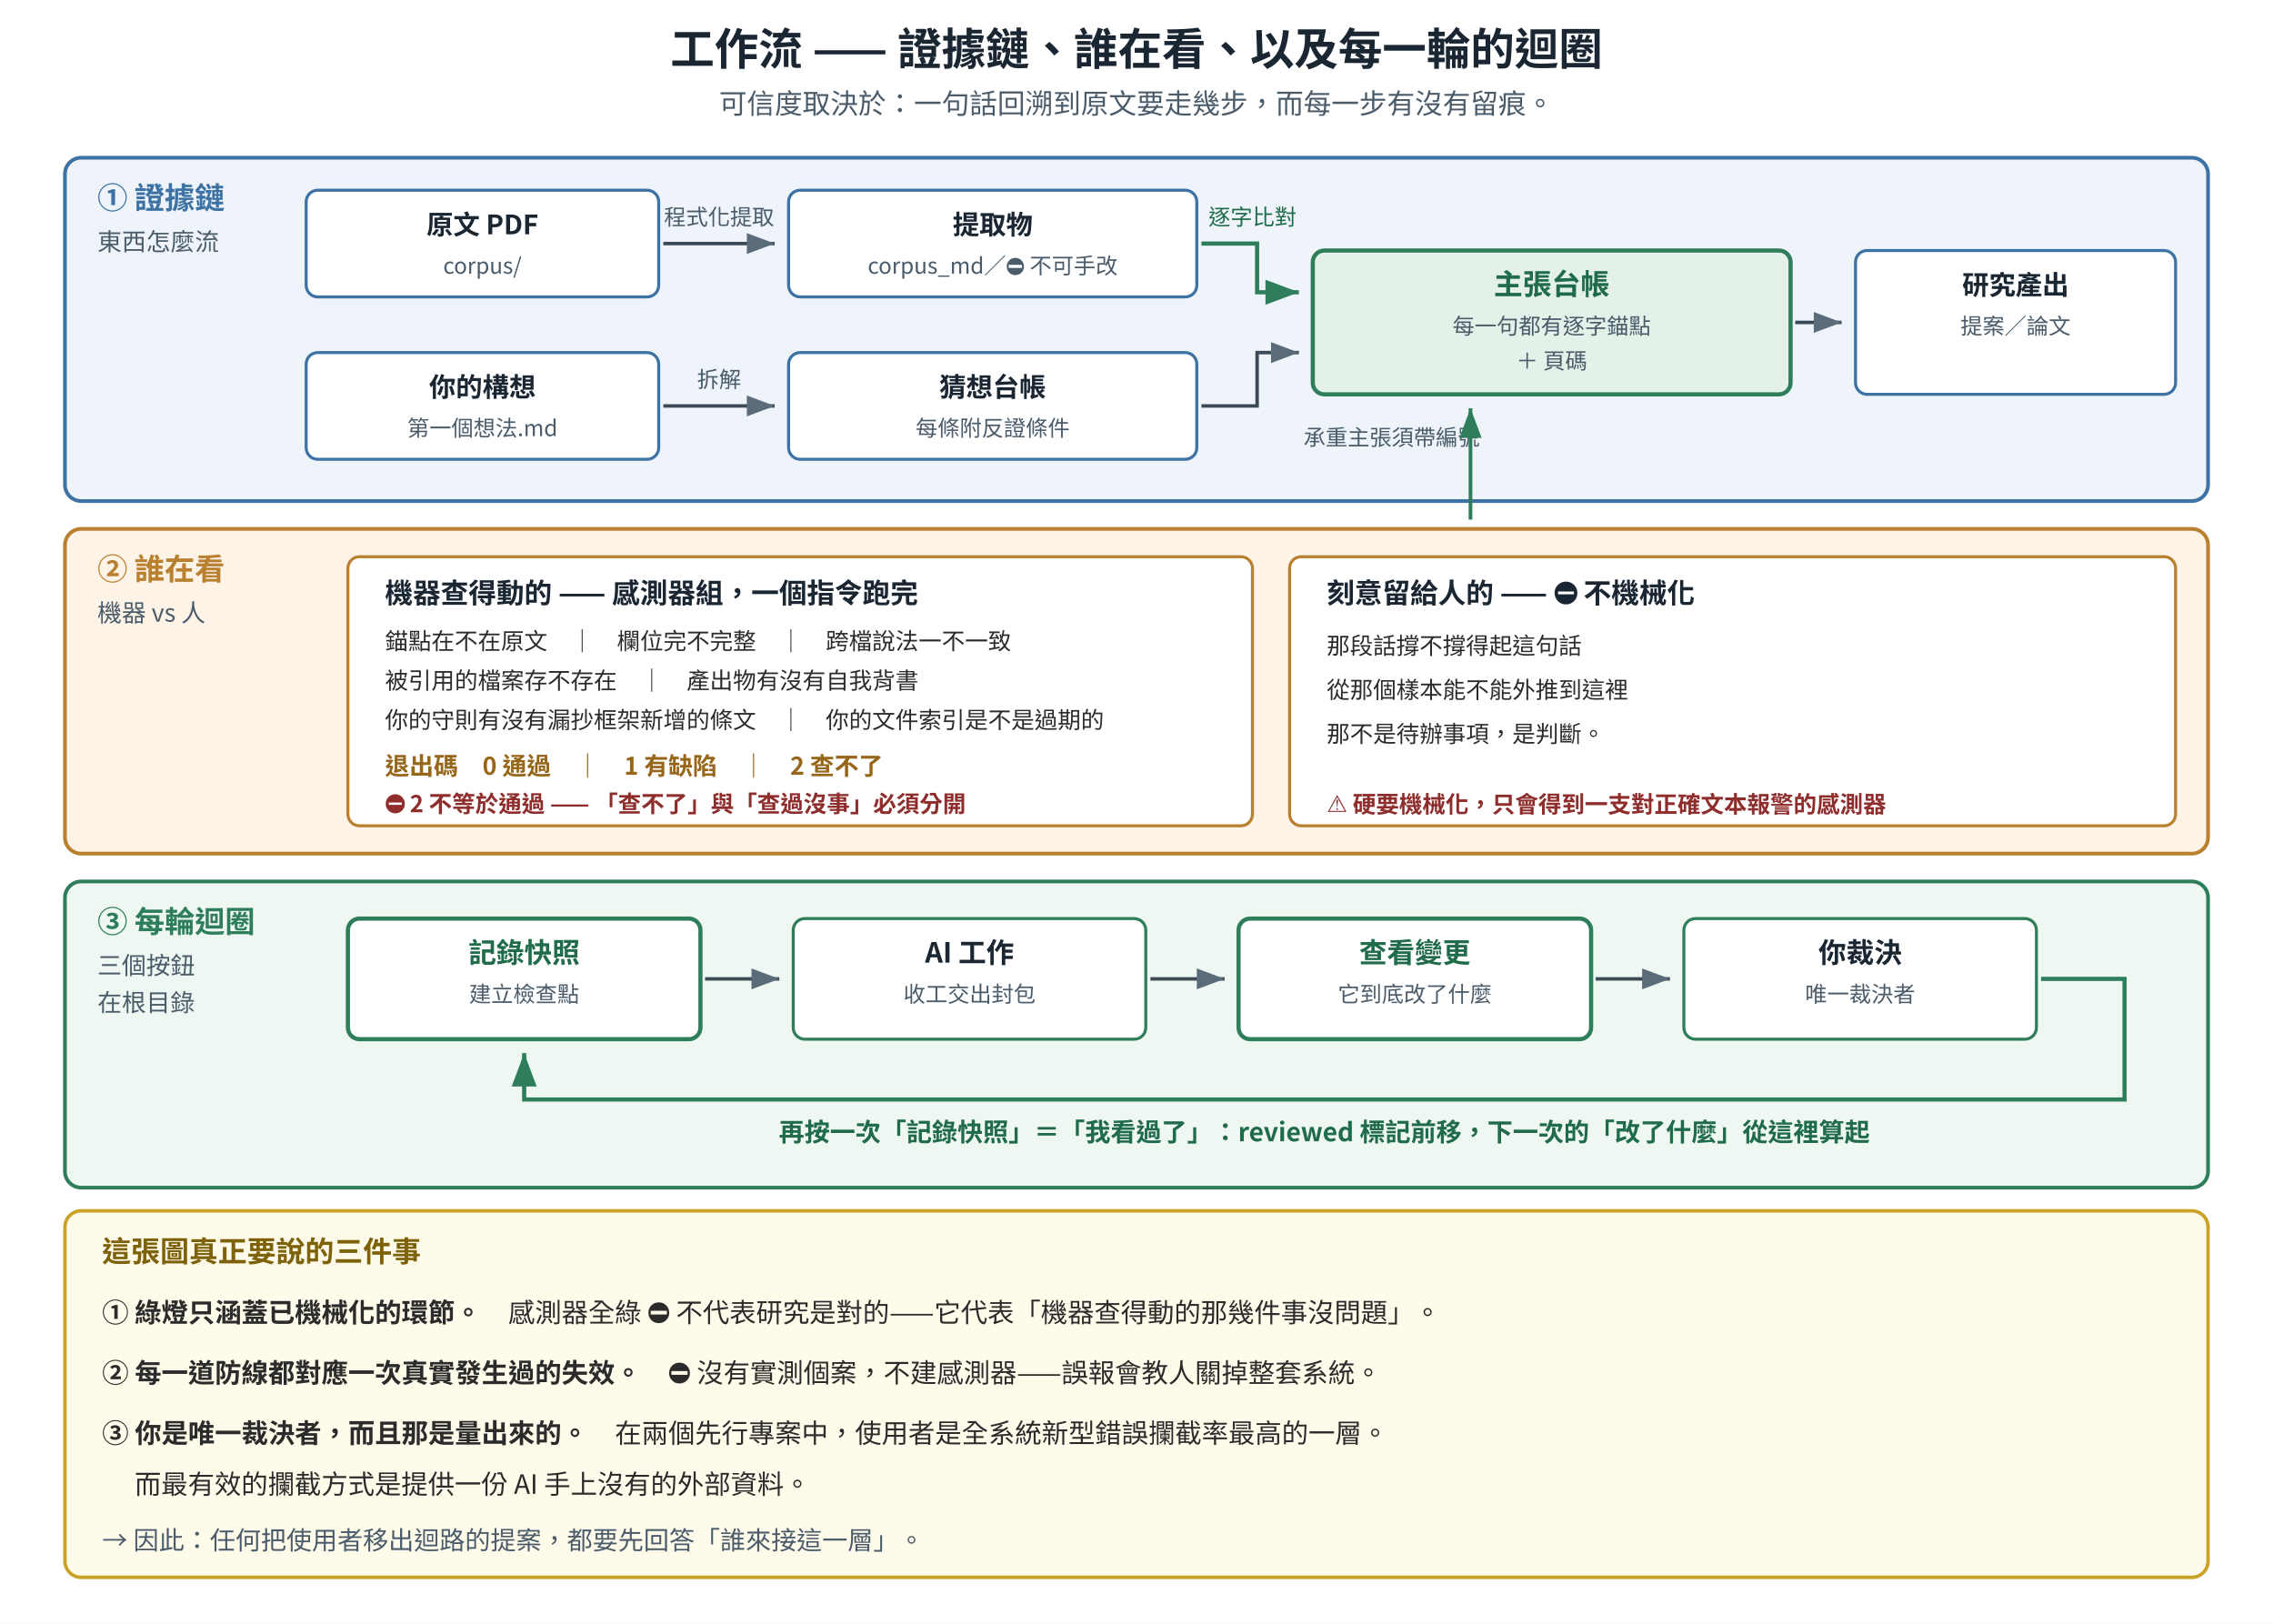
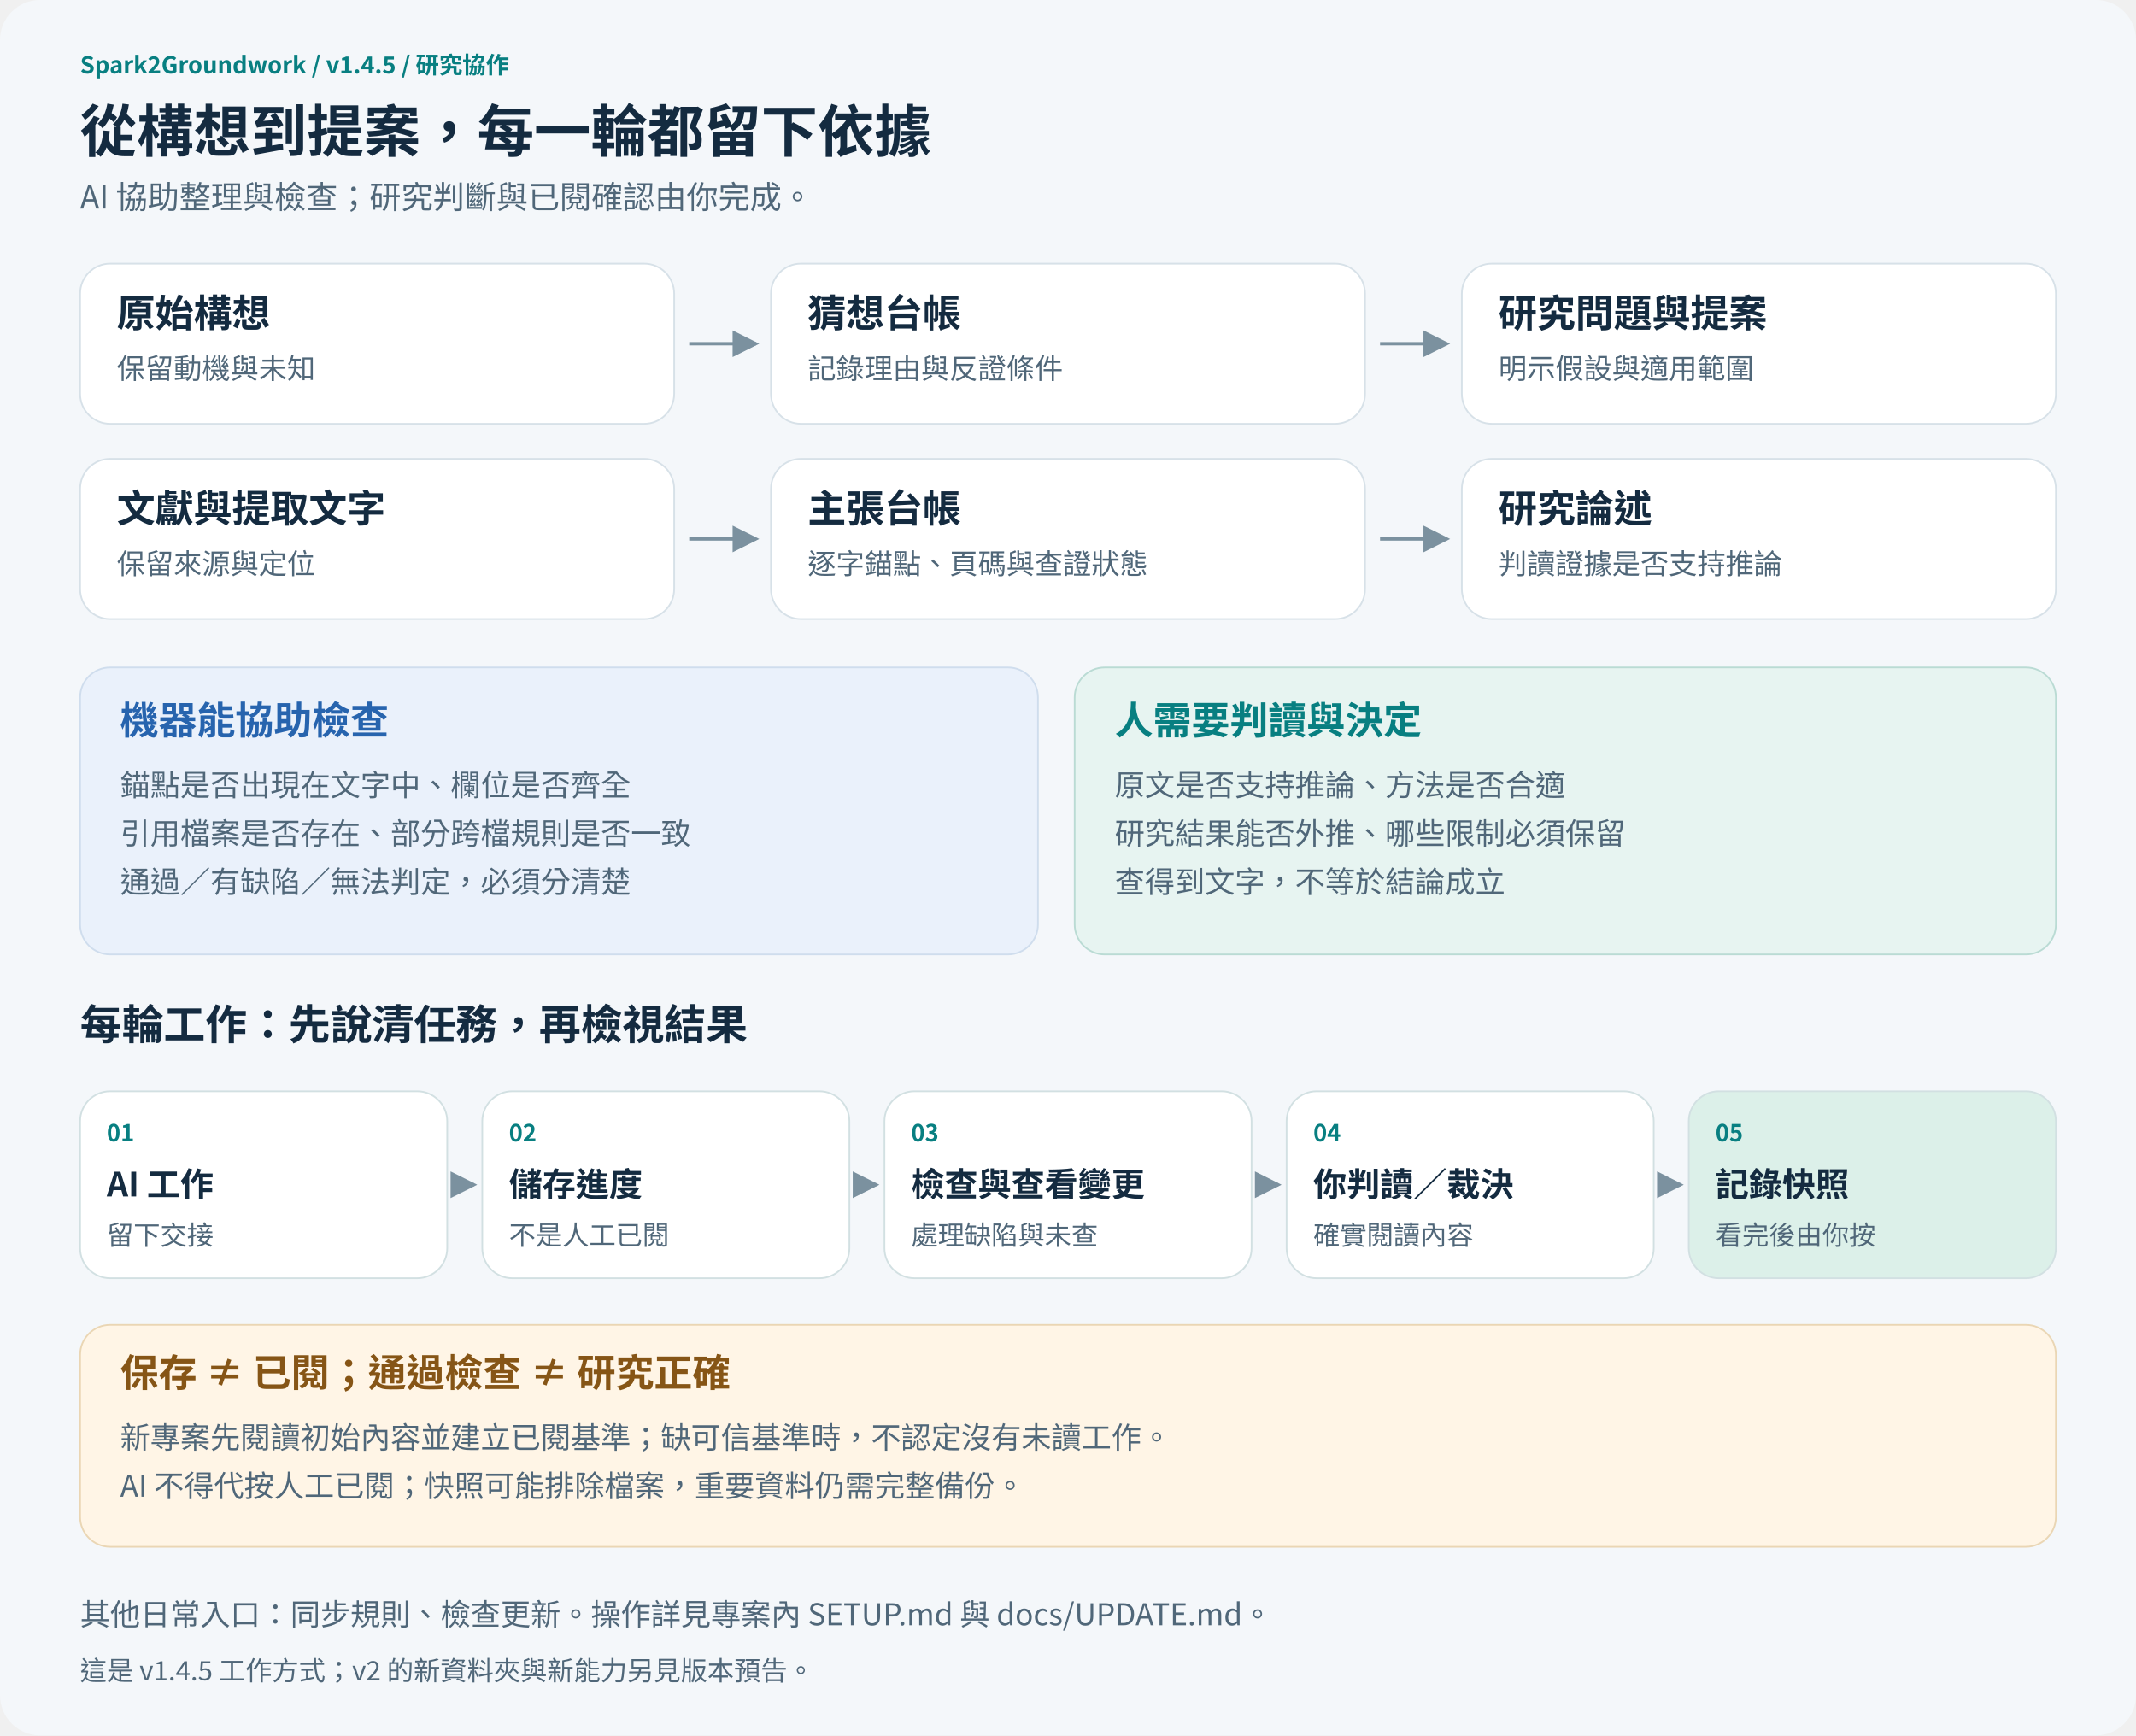
- <svg xmlns="http://www.w3.org/2000/svg" viewBox="0 0 980 700" width="980" height="700" font-family="Noto Sans CJK TC, Noto Sans TC, PingFang TC, Microsoft JhengHei, sans-serif">
-   <rect x="0" y="0" width="980" height="700" fill="#ffffff" />
+ <svg xmlns="http://www.w3.org/2000/svg" width="1280" height="1040" viewBox="0 0 1280 1040" role="img" aria-labelledby="title desc">
+   <style>text{font-family:'Microsoft JhengHei','PingFang TC','Noto Sans CJK TC','Segoe UI',sans-serif;fill:#142b40}.muted{fill:#506779}</style>
  <defs>
-     <marker id="ar" markerWidth="9" markerHeight="9" refX="8" refY="3" orient="auto">
-       <path d="M0,0 L0,6 L8,3 z" fill="#5a6b7a" />
-     </marker>
-     <marker id="ag" markerWidth="9" markerHeight="9" refX="8" refY="3" orient="auto">
-       <path d="M0,0 L0,6 L8,3 z" fill="#2e7d5b" />
+     <marker id="arrow" markerWidth="8" markerHeight="8" refX="7" refY="4" orient="auto">
+       <path d="M0 0L8 4L0 8Z" fill="#7b919f" />
    </marker>
  </defs>
-   <text x="490" y="28" text-anchor="middle" font-size="19" font-weight="bold" fill="#1a2733">工作流 —— 證據鏈、誰在看、以及每一輪的迴圈</text>
-   <text x="490" y="49" text-anchor="middle" font-size="12" fill="#4a5b6a">可信度取決於：一句話回溯到原文要走幾步，而每一步有沒有留痕。</text>
-   <rect x="28" y="68" width="924" height="148" rx="7" fill="#eef4fa" stroke="#3d72a4" stroke-width="1.6" />
-   <text x="42" y="90" font-size="13" font-weight="bold" fill="#3d72a4">① 證據鏈</text>
-   <text x="42" y="108" font-size="10.5" fill="#4a5b6a">東西怎麼流</text>
-   <rect x="132" y="82" width="152" height="46" rx="5" fill="#fff" stroke="#3d72a4" stroke-width="1.3" />
-   <text x="208" y="101" text-anchor="middle" font-size="11.5" font-weight="bold" fill="#1a2733">原文 PDF</text>
-   <text x="208" y="118" text-anchor="middle" font-size="9.5" fill="#4a5b6a">corpus/</text>
-   <rect x="340" y="82" width="176" height="46" rx="5" fill="#fff" stroke="#3d72a4" stroke-width="1.3" />
-   <text x="428" y="101" text-anchor="middle" font-size="11.5" font-weight="bold" fill="#1a2733">提取物</text>
-   <text x="428" y="118" text-anchor="middle" font-size="9.5" fill="#4a5b6a">corpus_md／⛔ 不可手改</text>
-   <rect x="132" y="152" width="152" height="46" rx="5" fill="#fff" stroke="#3d72a4" stroke-width="1.3" />
-   <text x="208" y="171" text-anchor="middle" font-size="11.5" font-weight="bold" fill="#1a2733">你的構想</text>
-   <text x="208" y="188" text-anchor="middle" font-size="9.5" fill="#4a5b6a">第一個想法.md</text>
-   <rect x="340" y="152" width="176" height="46" rx="5" fill="#fff" stroke="#3d72a4" stroke-width="1.3" />
-   <text x="428" y="171" text-anchor="middle" font-size="11.5" font-weight="bold" fill="#1a2733">猜想台帳</text>
-   <text x="428" y="188" text-anchor="middle" font-size="9.5" fill="#4a5b6a">每條附反證條件</text>
-   <rect x="566" y="108" width="206" height="62" rx="5" fill="#e4f1e9" stroke="#2e7d5b" stroke-width="1.8" />
-   <text x="669" y="127" text-anchor="middle" font-size="12.5" font-weight="bold" fill="#1f6b4a">主張台帳</text>
-   <text x="669" y="144" text-anchor="middle" font-size="9.5" fill="#4a5b6a">每一句都有逐字錨點</text>
-   <text x="669" y="159" text-anchor="middle" font-size="9.5" fill="#4a5b6a">＋ 頁碼</text>
-   <rect x="800" y="108" width="138" height="62" rx="5" fill="#fff" stroke="#3d72a4" stroke-width="1.3" />
-   <text x="869" y="127" text-anchor="middle" font-size="11.5" font-weight="bold" fill="#1a2733">研究產出</text>
-   <text x="869" y="144" text-anchor="middle" font-size="9.5" fill="#4a5b6a">提案／論文</text>
-   <line x1="286" y1="105" x2="334" y2="105" stroke="#3c4a56" stroke-width="1.5" marker-end="url(#ar)" />
-   <text x="310" y="97" text-anchor="middle" font-size="9.5" fill="#4a5b6a">程式化提取</text>
-   <line x1="286" y1="175" x2="334" y2="175" stroke="#3c4a56" stroke-width="1.5" marker-end="url(#ar)" />
-   <text x="310" y="167" text-anchor="middle" font-size="9.5" fill="#4a5b6a">拆解</text>
-   <path d="M518,105 L542,105 L542,126 L560,126" fill="none" stroke="#2e7d5b" stroke-width="1.8" marker-end="url(#ag)" />
-   <text x="540" y="97" text-anchor="middle" font-size="9.5" fill="#1f6b4a">逐字比對</text>
-   <path d="M518,175 L542,175 L542,152 L560,152" fill="none" stroke="#3c4a56" stroke-width="1.5" marker-end="url(#ar)" />
-   <text x="600" y="192" text-anchor="middle" font-size="9.5" fill="#4a5b6a">承重主張須帶編號</text>
-   <line x1="774" y1="139" x2="794" y2="139" stroke="#3c4a56" stroke-width="1.5" marker-end="url(#ar)" />
-   <rect x="28" y="228" width="924" height="140" rx="7" fill="#fdf3e7" stroke="#b8802f" stroke-width="1.6" />
-   <text x="42" y="250" font-size="13" font-weight="bold" fill="#b8802f">② 誰在看</text>
-   <text x="42" y="268" font-size="10.5" fill="#4a5b6a">機器 vs 人</text>
-   <rect x="150" y="240" width="390" height="116" rx="5" fill="#fff" stroke="#b8802f" stroke-width="1.3" />
-   <text x="166" y="260" font-size="12" font-weight="bold" fill="#1a2733">機器查得動的 —— 感測器組，一個指令跑完</text>
-   <text x="166" y="280" font-size="10" fill="#2b2b2b">錨點在不在原文　｜　欄位完不完整　｜　跨檔說法一不一致</text>
-   <text x="166" y="297" font-size="10" fill="#2b2b2b">被引用的檔案存不存在　｜　產出物有沒有自我背書</text>
-   <text x="166" y="314" font-size="10" fill="#2b2b2b">你的守則有沒有漏抄框架新增的條文　｜　你的文件索引是不是過期的</text>
-   <text x="166" y="334" font-size="10.5" font-weight="bold" fill="#96661a">退出碼　0 通過　｜　1 有缺陷　｜　2 查不了</text>
-   <text x="166" y="350" font-size="10" font-weight="bold" fill="#8f2d2d">⛔ 2 不等於通過 —— 「查不了」與「查過沒事」必須分開</text>
-   <rect x="556" y="240" width="382" height="116" rx="5" fill="#fff" stroke="#b8802f" stroke-width="1.3" />
-   <text x="572" y="260" font-size="12" font-weight="bold" fill="#1a2733">刻意留給人的 —— ⛔ 不機械化</text>
-   <text x="572" y="282" font-size="10" fill="#2b2b2b">那段話撐不撐得起這句話</text>
-   <text x="572" y="301" font-size="10" fill="#2b2b2b">從那個樣本能不能外推到這裡</text>
-   <text x="572" y="320" font-size="10" fill="#2b2b2b">那不是待辦事項，是判斷。</text>
-   <text x="572" y="350" font-size="10" font-weight="bold" fill="#8f2d2d">⚠️ 硬要機械化，只會得到一支對正確文本報警的感測器</text>
-   <path d="M634,224 L634,176" fill="none" stroke="#2e7d5b" stroke-width="1.6" marker-end="url(#ag)" />
-   <rect x="28" y="380" width="924" height="132" rx="7" fill="#eef7f1" stroke="#2e7d5b" stroke-width="1.6" />
-   <text x="42" y="402" font-size="13" font-weight="bold" fill="#2e7d5b">③ 每輪迴圈</text>
-   <text x="42" y="420" font-size="10.5" fill="#4a5b6a">三個按鈕</text>
-   <text x="42" y="436" font-size="10.5" fill="#4a5b6a">在根目錄</text>
-   <rect x="150" y="396" width="152" height="52" rx="5" fill="#fff" stroke="#2e7d5b" stroke-width="1.8" />
-   <text x="226" y="415" text-anchor="middle" font-size="12" font-weight="bold" fill="#1f6b4a">記錄快照</text>
-   <text x="226" y="432" text-anchor="middle" font-size="9.5" fill="#4a5b6a">建立檢查點</text>
-   <line x1="304" y1="422" x2="336" y2="422" stroke="#3c4a56" stroke-width="1.5" marker-end="url(#ar)" />
-   <rect x="342" y="396" width="152" height="52" rx="5" fill="#fff" stroke="#2e7d5b" stroke-width="1.3" />
-   <text x="418" y="415" text-anchor="middle" font-size="12" font-weight="bold" fill="#1a2733">AI 工作</text>
-   <text x="418" y="432" text-anchor="middle" font-size="9.5" fill="#4a5b6a">收工交出封包</text>
-   <line x1="496" y1="422" x2="528" y2="422" stroke="#3c4a56" stroke-width="1.5" marker-end="url(#ar)" />
-   <rect x="534" y="396" width="152" height="52" rx="5" fill="#fff" stroke="#2e7d5b" stroke-width="1.8" />
-   <text x="610" y="415" text-anchor="middle" font-size="12" font-weight="bold" fill="#1f6b4a">查看變更</text>
-   <text x="610" y="432" text-anchor="middle" font-size="9.5" fill="#4a5b6a">它到底改了什麼</text>
-   <line x1="688" y1="422" x2="720" y2="422" stroke="#3c4a56" stroke-width="1.5" marker-end="url(#ar)" />
-   <rect x="726" y="396" width="152" height="52" rx="5" fill="#fff" stroke="#2e7d5b" stroke-width="1.3" />
-   <text x="802" y="415" text-anchor="middle" font-size="12" font-weight="bold" fill="#1a2733">你裁決</text>
-   <text x="802" y="432" text-anchor="middle" font-size="9.5" fill="#4a5b6a">唯一裁決者</text>
-   <path d="M880,422 L916,422 L916,474 L226,474 L226,454" fill="none" stroke="#2e7d5b" stroke-width="1.8" marker-end="url(#ag)" />
-   <text x="571" y="492" text-anchor="middle" font-size="11" font-weight="bold" fill="#1f6b4a">再按一次「記錄快照」＝「我看過了」：reviewed 標記前移，下一次的「改了什麼」從這裡算起</text>
-   <rect x="28" y="522" width="924" height="158" rx="7" fill="#fffbea" stroke="#c9a227" stroke-width="1.5" />
-   <text x="44" y="544" font-size="12.5" font-weight="bold" fill="#7d6209">這張圖真正要說的三件事</text>
-   <text x="44" y="570" font-size="11.5" fill="#2b2b2b">
-     <tspan font-weight="bold">① 綠燈只涵蓋已機械化的環節。</tspan>　感測器全綠 ⛔ 不代表研究是對的——它代表「機器查得動的那幾件事沒問題」。</text>
-   <text x="44" y="596" font-size="11.5" fill="#2b2b2b">
-     <tspan font-weight="bold">② 每一道防線都對應一次真實發生過的失效。</tspan>　⛔ 沒有實測個案，不建感測器——誤報會教人關掉整套系統。</text>
-   <text x="44" y="622" font-size="11.5" fill="#2b2b2b">
-     <tspan font-weight="bold">③ 你是唯一裁決者，而且那是量出來的。</tspan>　在兩個先行專案中，使用者是全系統新型錯誤攔截率最高的一層。</text>
-   <text x="58" y="644" font-size="11.5" fill="#2b2b2b">而最有效的攔截方式是提供一份 AI 手上沒有的外部資料。</text>
-   <text x="44" y="668" font-size="11" fill="#4a5b6a">→ 因此：任何把使用者移出迴路的提案，都要先回答「誰來接這一層」。</text>
+   <rect width="1280" height="1040" rx="24" fill="#f4f7fa" />
+   <text x="48" y="44" font-size="14" font-weight="700" style="fill:#087f81">Spark2Groundwork  /  v1.4.5  /  研究協作</text>
+   <text x="48" y="91" font-size="34" font-weight="700" style="fill:#142b40">從構想到提案，每一輪都留下依據</text>
+   <text x="48" y="125" font-size="19" font-weight="400" style="fill:#506779">AI 協助整理與檢查；研究判斷與已閱確認由你完成。</text>
+   <rect x="48" y="158" width="356" height="96" rx="18" fill="#fff" stroke="#d7e1e8" />
+   <text x="70" y="196" font-size="23" font-weight="700" style="fill:#142b40">原始構想</text>
+   <text x="70" y="227" font-size="17" font-weight="400" style="fill:#506779">保留動機與未知</text>
+   <path d="M413 206L453 206" fill="none" stroke="#7b919f" stroke-width="2" marker-end="url(#arrow)" />
+   <rect x="462" y="158" width="356" height="96" rx="18" fill="#fff" stroke="#d7e1e8" />
+   <text x="484" y="196" font-size="23" font-weight="700" style="fill:#142b40">猜想台帳</text>
+   <text x="484" y="227" font-size="17" font-weight="400" style="fill:#506779">記錄理由與反證條件</text>
+   <path d="M827 206L867 206" fill="none" stroke="#7b919f" stroke-width="2" marker-end="url(#arrow)" />
+   <rect x="876" y="158" width="356" height="96" rx="18" fill="#fff" stroke="#d7e1e8" />
+   <text x="898" y="196" font-size="23" font-weight="700" style="fill:#142b40">研究問題與提案</text>
+   <text x="898" y="227" font-size="17" font-weight="400" style="fill:#506779">明示假設與適用範圍</text>
+   <rect x="48" y="275" width="356" height="96" rx="18" fill="#fff" stroke="#d7e1e8" />
+   <text x="70" y="313" font-size="23" font-weight="700" style="fill:#142b40">文獻與提取文字</text>
+   <text x="70" y="344" font-size="17" font-weight="400" style="fill:#506779">保留來源與定位</text>
+   <path d="M413 323L453 323" fill="none" stroke="#7b919f" stroke-width="2" marker-end="url(#arrow)" />
+   <rect x="462" y="275" width="356" height="96" rx="18" fill="#fff" stroke="#d7e1e8" />
+   <text x="484" y="313" font-size="23" font-weight="700" style="fill:#142b40">主張台帳</text>
+   <text x="484" y="344" font-size="17" font-weight="400" style="fill:#506779">逐字錨點、頁碼與查證狀態</text>
+   <path d="M827 323L867 323" fill="none" stroke="#7b919f" stroke-width="2" marker-end="url(#arrow)" />
+   <rect x="876" y="275" width="356" height="96" rx="18" fill="#fff" stroke="#d7e1e8" />
+   <text x="898" y="313" font-size="23" font-weight="700" style="fill:#142b40">研究論述</text>
+   <text x="898" y="344" font-size="17" font-weight="400" style="fill:#506779">判讀證據是否支持推論</text>
+   <rect x="48" y="400" width="574" height="172" rx="18" fill="#eaf1fb" stroke="#cfdded" />
+   <rect x="644" y="400" width="588" height="172" rx="18" fill="#e7f4f1" stroke="#badbd4" />
+   <text x="72" y="440" font-size="23" font-weight="700" style="fill:#2764ae">機器能協助檢查</text>
+   <text x="72" y="477" font-size="18" font-weight="400" style="fill:#506779">錨點是否出現在文字中、欄位是否齊全</text>
+   <text x="72" y="506" font-size="18" font-weight="400" style="fill:#506779">引用檔案是否存在、部分跨檔規則是否一致</text>
+   <text x="72" y="535" font-size="18" font-weight="400" style="fill:#506779">通過／有缺陷／無法判定，必須分清楚</text>
+   <text x="668" y="440" font-size="23" font-weight="700" style="fill:#087f81">人需要判讀與決定</text>
+   <text x="668" y="477" font-size="18" font-weight="400" style="fill:#506779">原文是否支持推論、方法是否合適</text>
+   <text x="668" y="506" font-size="18" font-weight="400" style="fill:#506779">研究結果能否外推、哪些限制必須保留</text>
+   <text x="668" y="535" font-size="18" font-weight="400" style="fill:#506779">查得到文字，不等於結論成立</text>
+   <text x="48" y="623" font-size="25" font-weight="700" style="fill:#142b40">每輪工作：先說清任務，再檢視結果</text>
+   <rect x="48" y="654" width="220" height="112" rx="18" fill="#fff" stroke="#d2e0e2" />
+   <text x="64" y="684" font-size="14" font-weight="700" style="fill:#087f81">01</text>
+   <text x="64" y="717" font-size="20" font-weight="700" style="fill:#142b40">AI 工作</text>
+   <text x="64" y="746" font-size="16" font-weight="400" style="fill:#506779">留下交接</text>
+   <path d="M271 710L284 710" fill="none" stroke="#7b919f" stroke-width="2" marker-end="url(#arrow)" />
+   <rect x="289" y="654" width="220" height="112" rx="18" fill="#fff" stroke="#d2e0e2" />
+   <text x="305" y="684" font-size="14" font-weight="700" style="fill:#087f81">02</text>
+   <text x="305" y="717" font-size="20" font-weight="700" style="fill:#142b40">儲存進度</text>
+   <text x="305" y="746" font-size="16" font-weight="400" style="fill:#506779">不是人工已閱</text>
+   <path d="M512 710L525 710" fill="none" stroke="#7b919f" stroke-width="2" marker-end="url(#arrow)" />
+   <rect x="530" y="654" width="220" height="112" rx="18" fill="#fff" stroke="#d2e0e2" />
+   <text x="546" y="684" font-size="14" font-weight="700" style="fill:#087f81">03</text>
+   <text x="546" y="717" font-size="20" font-weight="700" style="fill:#142b40">檢查與查看變更</text>
+   <text x="546" y="746" font-size="16" font-weight="400" style="fill:#506779">處理缺陷與未查</text>
+   <path d="M753 710L766 710" fill="none" stroke="#7b919f" stroke-width="2" marker-end="url(#arrow)" />
+   <rect x="771" y="654" width="220" height="112" rx="18" fill="#fff" stroke="#d2e0e2" />
+   <text x="787" y="684" font-size="14" font-weight="700" style="fill:#087f81">04</text>
+   <text x="787" y="717" font-size="20" font-weight="700" style="fill:#142b40">你判讀／裁決</text>
+   <text x="787" y="746" font-size="16" font-weight="400" style="fill:#506779">確實閱讀內容</text>
+   <path d="M994 710L1007 710" fill="none" stroke="#7b919f" stroke-width="2" marker-end="url(#arrow)" />
+   <rect x="1012" y="654" width="220" height="112" rx="18" fill="#dcf0e9" stroke="#d2e0e2" />
+   <text x="1028" y="684" font-size="14" font-weight="700" style="fill:#087f81">05</text>
+   <text x="1028" y="717" font-size="20" font-weight="700" style="fill:#142b40">記錄快照</text>
+   <text x="1028" y="746" font-size="16" font-weight="400" style="fill:#506779">看完後由你按</text>
+   <rect x="48" y="794" width="1184" height="133" rx="18" fill="#fff5e6" stroke="#ead6b4" />
+   <text x="72" y="831" font-size="23" font-weight="700" style="fill:#865516">保存 ≠ 已閱；通過檢查 ≠ 研究正確</text>
+   <text x="72" y="868" font-size="18" font-weight="400" style="fill:#506779">新專案先閱讀初始內容並建立已閱基準；缺可信基準時，不認定沒有未讀工作。</text>
+   <text x="72" y="897" font-size="18" font-weight="400" style="fill:#506779">AI 不得代按人工已閱；快照可能排除檔案，重要資料仍需完整備份。</text>
+   <text x="48" y="974" font-size="18" font-weight="400" style="fill:#506779">其他日常入口：同步規則、檢查更新。操作詳見專案內 SETUP.md 與 docs/UPDATE.md。</text>
+   <text x="48" y="1007" font-size="16" font-weight="400" style="fill:#506779">這是 v1.4.5 工作方式；v2 的新資料夾與新能力另見版本預告。</text>
</svg>
